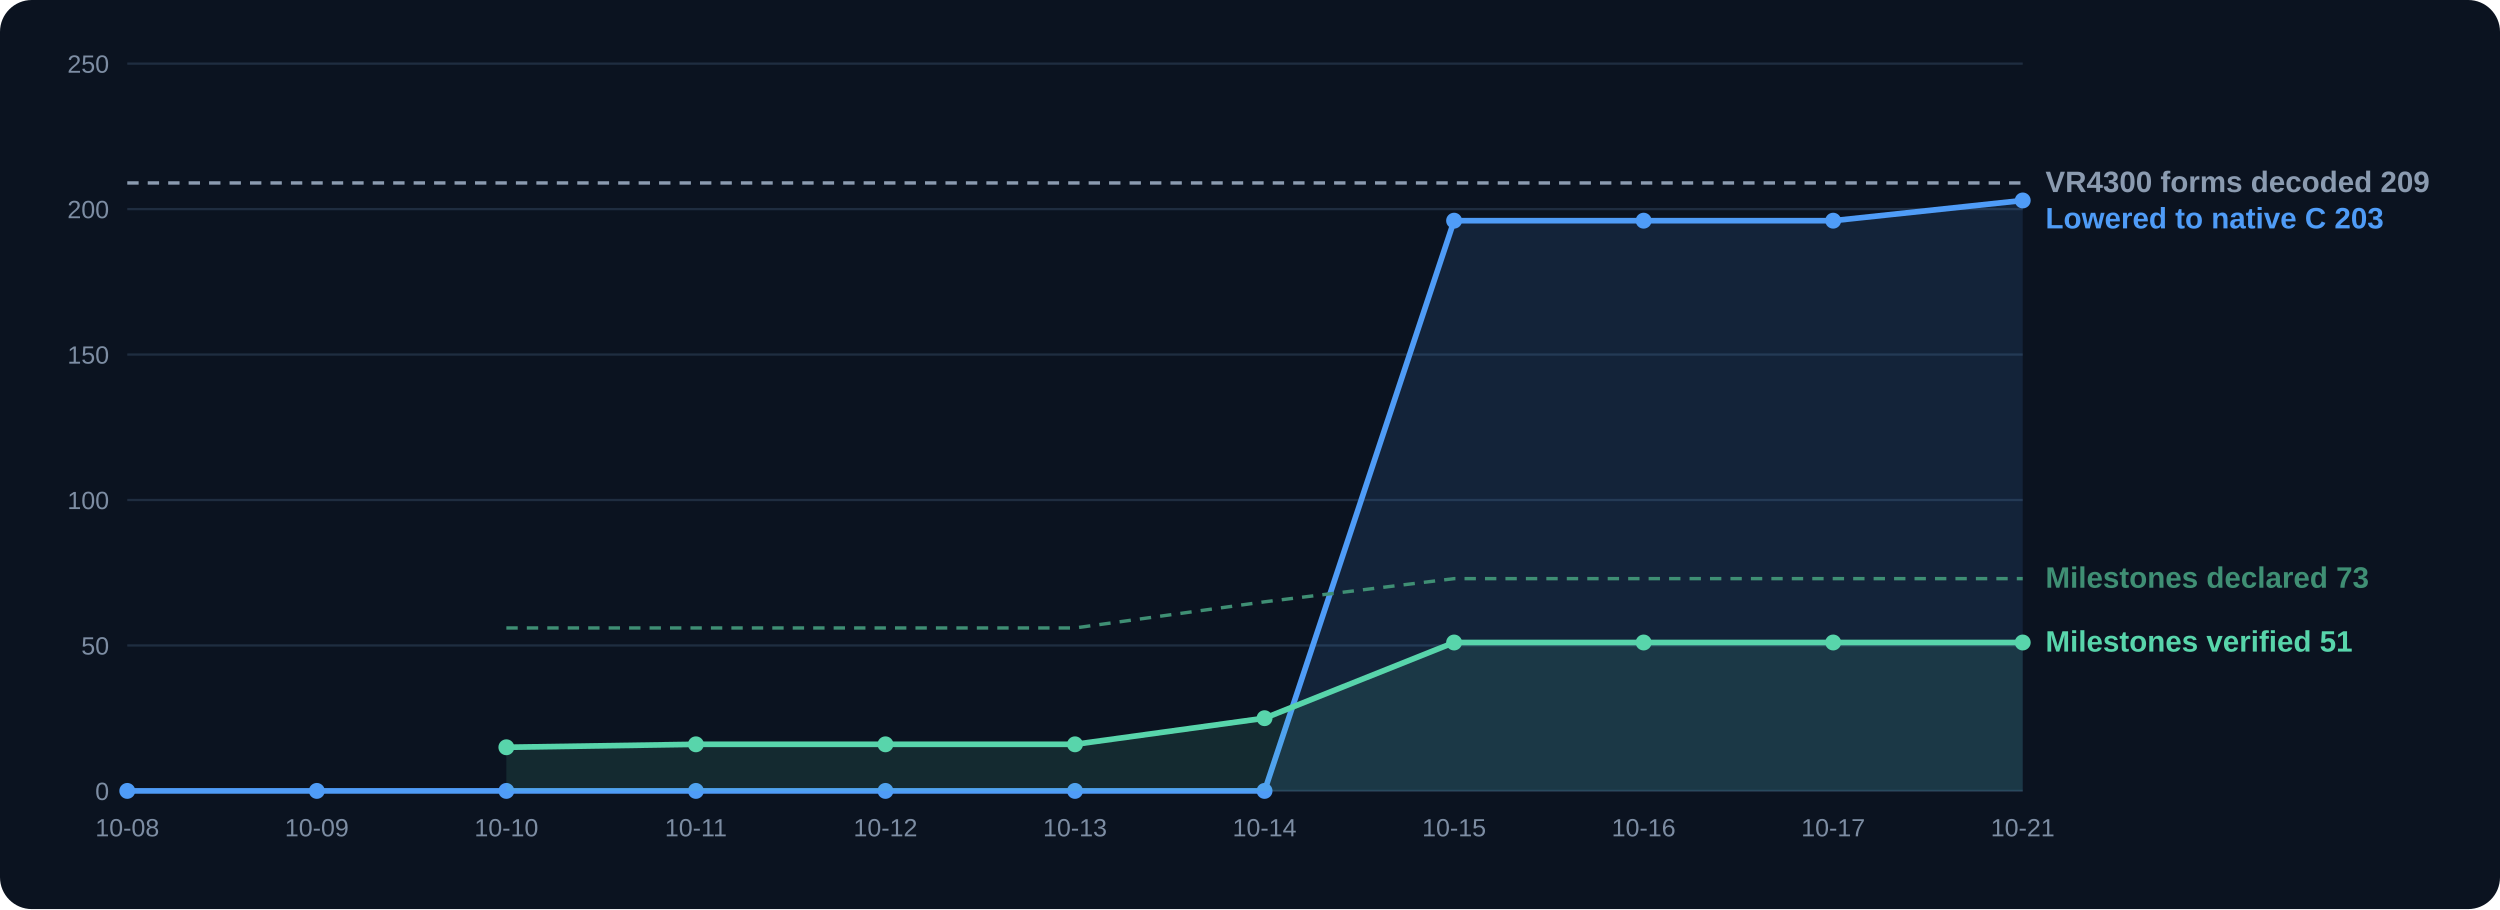
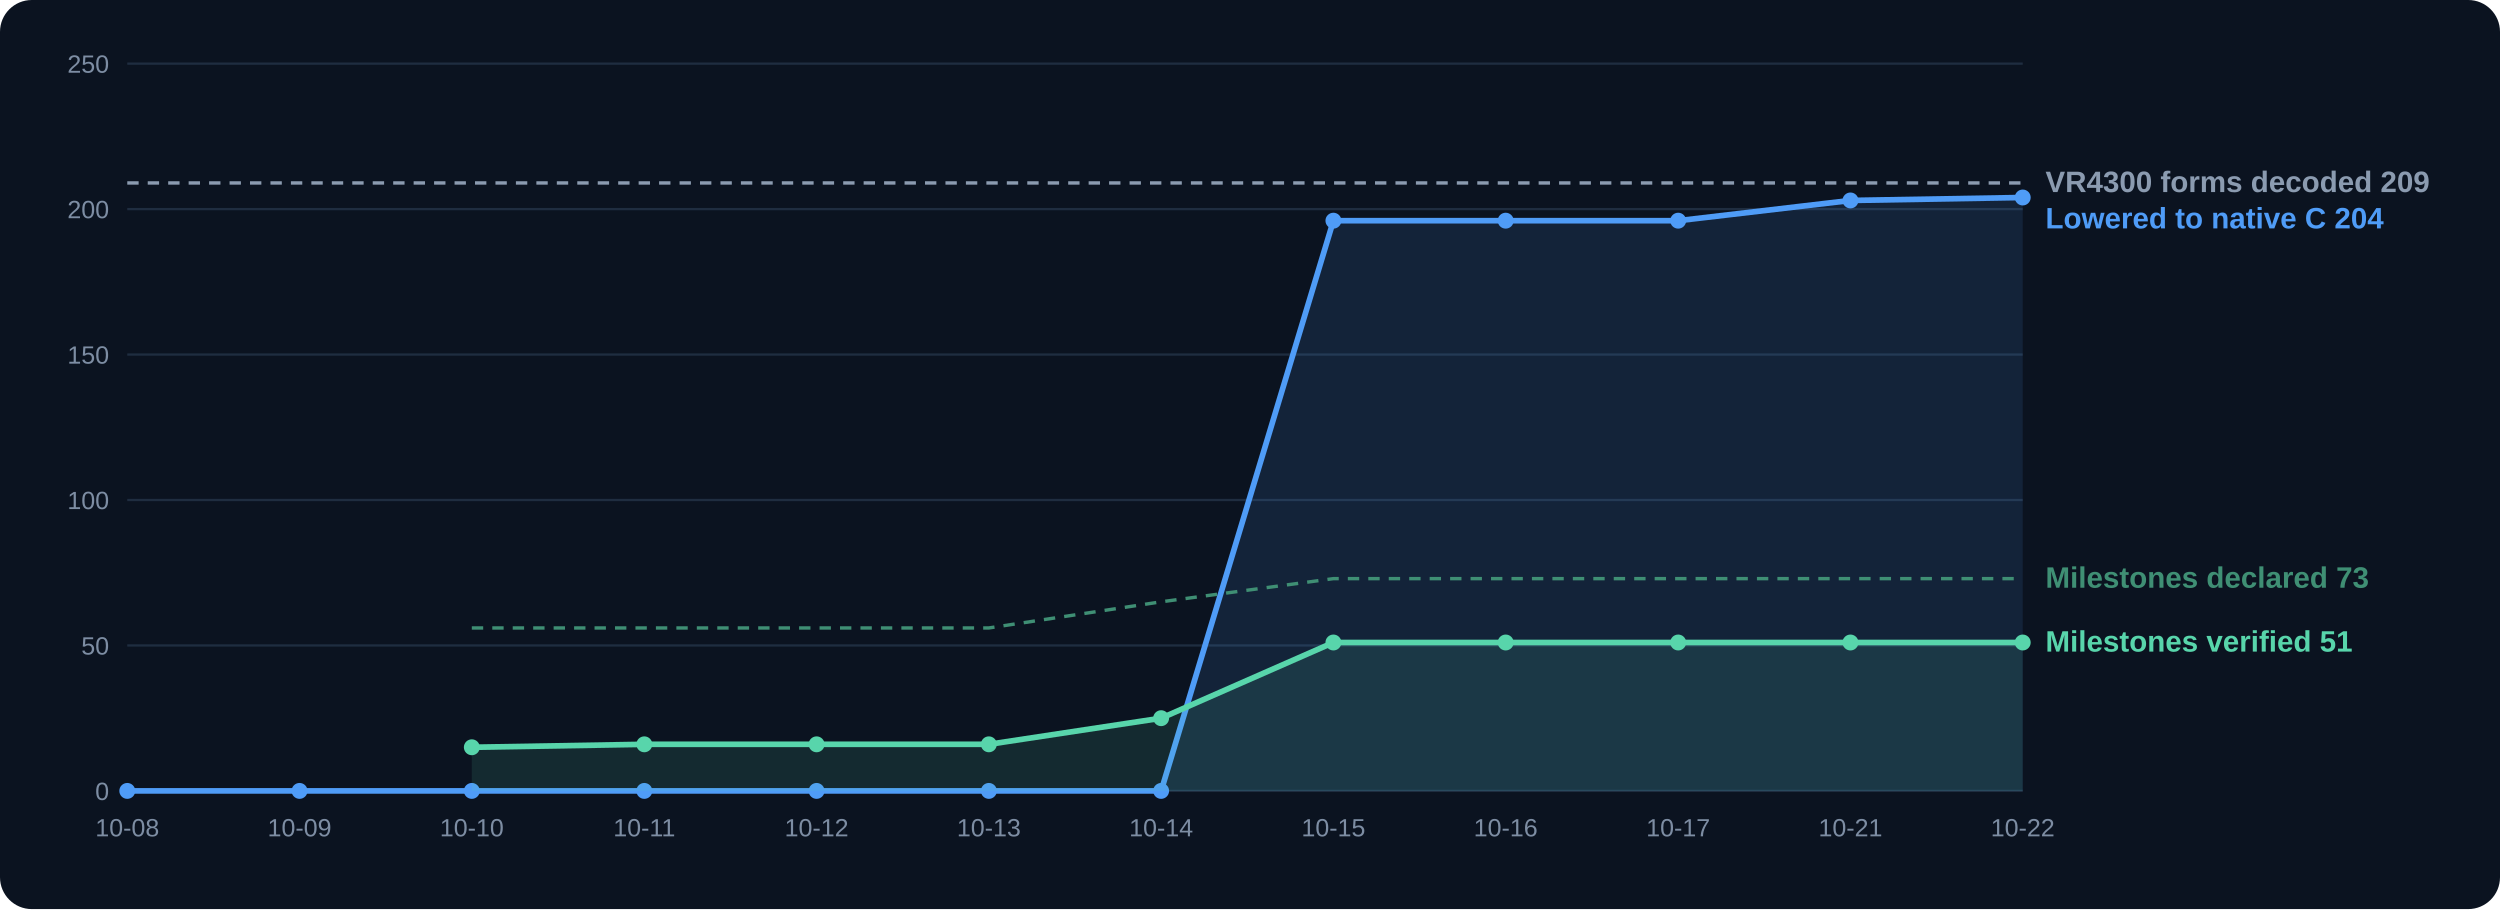
<svg xmlns="http://www.w3.org/2000/svg" viewBox="0 0 1100 400" width="1100" height="400" role="img" aria-labelledby="t d">
  <rect width="1100" height="400" rx="14" fill="#0b1320" />
  <line x1="56" x2="890" y1="348.0" y2="348.0" stroke="#1f2d40" />
  <text x="48" y="352.0" fill="#7d8da3" font-size="11" font-family="Segoe UI,Arial,sans-serif" text-anchor="end">0</text>
  <line x1="56" x2="890" y1="284.0" y2="284.0" stroke="#1f2d40" />
  <text x="48" y="288.0" fill="#7d8da3" font-size="11" font-family="Segoe UI,Arial,sans-serif" text-anchor="end">50</text>
  <line x1="56" x2="890" y1="220.0" y2="220.0" stroke="#1f2d40" />
  <text x="48" y="224.0" fill="#7d8da3" font-size="11" font-family="Segoe UI,Arial,sans-serif" text-anchor="end">100</text>
  <line x1="56" x2="890" y1="156.0" y2="156.0" stroke="#1f2d40" />
  <text x="48" y="160.0" fill="#7d8da3" font-size="11" font-family="Segoe UI,Arial,sans-serif" text-anchor="end">150</text>
  <line x1="56" x2="890" y1="92.0" y2="92.0" stroke="#1f2d40" />
  <text x="48" y="96.0" fill="#7d8da3" font-size="11" font-family="Segoe UI,Arial,sans-serif" text-anchor="end">200</text>
  <line x1="56" x2="890" y1="28.0" y2="28.0" stroke="#1f2d40" />
  <text x="48" y="32.0" fill="#7d8da3" font-size="11" font-family="Segoe UI,Arial,sans-serif" text-anchor="end">250</text>
  <text x="56.0" y="368" fill="#7d8da3" font-size="11" font-family="Segoe UI,Arial,sans-serif" text-anchor="middle">10-08</text>
-   <text x="139.4" y="368" fill="#7d8da3" font-size="11" font-family="Segoe UI,Arial,sans-serif" text-anchor="middle">10-09</text>
-   <text x="222.8" y="368" fill="#7d8da3" font-size="11" font-family="Segoe UI,Arial,sans-serif" text-anchor="middle">10-10</text>
-   <text x="306.2" y="368" fill="#7d8da3" font-size="11" font-family="Segoe UI,Arial,sans-serif" text-anchor="middle">10-11</text>
-   <text x="389.6" y="368" fill="#7d8da3" font-size="11" font-family="Segoe UI,Arial,sans-serif" text-anchor="middle">10-12</text>
-   <text x="473.0" y="368" fill="#7d8da3" font-size="11" font-family="Segoe UI,Arial,sans-serif" text-anchor="middle">10-13</text>
-   <text x="556.4" y="368" fill="#7d8da3" font-size="11" font-family="Segoe UI,Arial,sans-serif" text-anchor="middle">10-14</text>
-   <text x="639.8" y="368" fill="#7d8da3" font-size="11" font-family="Segoe UI,Arial,sans-serif" text-anchor="middle">10-15</text>
-   <text x="723.2" y="368" fill="#7d8da3" font-size="11" font-family="Segoe UI,Arial,sans-serif" text-anchor="middle">10-16</text>
-   <text x="806.6" y="368" fill="#7d8da3" font-size="11" font-family="Segoe UI,Arial,sans-serif" text-anchor="middle">10-17</text>
-   <text x="890.0" y="368" fill="#7d8da3" font-size="11" font-family="Segoe UI,Arial,sans-serif" text-anchor="middle">10-21</text>
-   <path d="M56.0,80.5 L139.4,80.5 L222.8,80.5 L306.2,80.5 L389.6,80.5 L473.0,80.5 L556.4,80.5 L639.8,80.5 L723.2,80.5 L806.6,80.5 L890.0,80.5" fill="none" stroke="#8b9bb0" stroke-width="1.5" stroke-dasharray="5 4" />
-   <path d="M56.0,348.0 L139.4,348.0 L222.8,348.0 L306.2,348.0 L389.6,348.0 L473.0,348.0 L556.4,348.0 L639.8,97.1 L723.2,97.1 L806.6,97.1 L890.0,88.2 L890.0,348.0 L56.0,348.0 Z" fill="#4f9cf7" fill-opacity="0.12" />
-   <path d="M56.0,348.0 L139.4,348.0 L222.8,348.0 L306.2,348.0 L389.6,348.0 L473.0,348.0 L556.4,348.0 L639.8,97.1 L723.2,97.1 L806.6,97.1 L890.0,88.2" fill="none" stroke="#4f9cf7" stroke-width="2.5" />
+   <text x="131.8" y="368" fill="#7d8da3" font-size="11" font-family="Segoe UI,Arial,sans-serif" text-anchor="middle">10-09</text>
+   <text x="207.6" y="368" fill="#7d8da3" font-size="11" font-family="Segoe UI,Arial,sans-serif" text-anchor="middle">10-10</text>
+   <text x="283.5" y="368" fill="#7d8da3" font-size="11" font-family="Segoe UI,Arial,sans-serif" text-anchor="middle">10-11</text>
+   <text x="359.3" y="368" fill="#7d8da3" font-size="11" font-family="Segoe UI,Arial,sans-serif" text-anchor="middle">10-12</text>
+   <text x="435.1" y="368" fill="#7d8da3" font-size="11" font-family="Segoe UI,Arial,sans-serif" text-anchor="middle">10-13</text>
+   <text x="510.9" y="368" fill="#7d8da3" font-size="11" font-family="Segoe UI,Arial,sans-serif" text-anchor="middle">10-14</text>
+   <text x="586.7" y="368" fill="#7d8da3" font-size="11" font-family="Segoe UI,Arial,sans-serif" text-anchor="middle">10-15</text>
+   <text x="662.5" y="368" fill="#7d8da3" font-size="11" font-family="Segoe UI,Arial,sans-serif" text-anchor="middle">10-16</text>
+   <text x="738.4" y="368" fill="#7d8da3" font-size="11" font-family="Segoe UI,Arial,sans-serif" text-anchor="middle">10-17</text>
+   <text x="814.2" y="368" fill="#7d8da3" font-size="11" font-family="Segoe UI,Arial,sans-serif" text-anchor="middle">10-21</text>
+   <text x="890.0" y="368" fill="#7d8da3" font-size="11" font-family="Segoe UI,Arial,sans-serif" text-anchor="middle">10-22</text>
+   <path d="M56.0,80.5 L131.8,80.5 L207.6,80.5 L283.5,80.5 L359.3,80.5 L435.1,80.5 L510.9,80.5 L586.7,80.5 L662.5,80.5 L738.4,80.5 L814.2,80.5 L890.0,80.5" fill="none" stroke="#8b9bb0" stroke-width="1.5" stroke-dasharray="5 4" />
+   <path d="M56.0,348.0 L131.8,348.0 L207.6,348.0 L283.5,348.0 L359.3,348.0 L435.1,348.0 L510.9,348.0 L586.7,97.1 L662.5,97.1 L738.4,97.1 L814.2,88.2 L890.0,86.9 L890.0,348.0 L56.0,348.0 Z" fill="#4f9cf7" fill-opacity="0.12" />
+   <path d="M56.0,348.0 L131.8,348.0 L207.6,348.0 L283.5,348.0 L359.3,348.0 L435.1,348.0 L510.9,348.0 L586.7,97.1 L662.5,97.1 L738.4,97.1 L814.2,88.2 L890.0,86.9" fill="none" stroke="#4f9cf7" stroke-width="2.5" />
  <circle cx="56.0" cy="348.0" r="3.5" fill="#4f9cf7" />
-   <circle cx="139.4" cy="348.0" r="3.5" fill="#4f9cf7" />
-   <circle cx="222.8" cy="348.0" r="3.5" fill="#4f9cf7" />
-   <circle cx="306.2" cy="348.0" r="3.5" fill="#4f9cf7" />
-   <circle cx="389.6" cy="348.0" r="3.5" fill="#4f9cf7" />
-   <circle cx="473.0" cy="348.0" r="3.5" fill="#4f9cf7" />
-   <circle cx="556.4" cy="348.0" r="3.5" fill="#4f9cf7" />
-   <circle cx="639.8" cy="97.1" r="3.5" fill="#4f9cf7" />
-   <circle cx="723.2" cy="97.1" r="3.5" fill="#4f9cf7" />
-   <circle cx="806.6" cy="97.1" r="3.5" fill="#4f9cf7" />
-   <circle cx="890.0" cy="88.2" r="3.5" fill="#4f9cf7" />
-   <path d="M222.8,276.3 L306.2,276.3 L389.6,276.3 L473.0,276.3 L556.4,264.8 L639.8,254.6 L723.2,254.6 L806.6,254.6 L890.0,254.6" fill="none" stroke="#3f8f74" stroke-width="1.5" stroke-dasharray="5 4" />
-   <path d="M222.8,328.8 L306.2,327.5 L389.6,327.5 L473.0,327.5 L556.4,316.0 L639.8,282.7 L723.2,282.7 L806.6,282.7 L890.0,282.7 L890.0,348.0 L222.8,348.0 Z" fill="#58d5ab" fill-opacity="0.12" />
-   <path d="M222.8,328.8 L306.2,327.5 L389.6,327.5 L473.0,327.5 L556.4,316.0 L639.8,282.7 L723.2,282.7 L806.6,282.7 L890.0,282.7" fill="none" stroke="#58d5ab" stroke-width="2.5" />
-   <circle cx="222.8" cy="328.8" r="3.5" fill="#58d5ab" />
-   <circle cx="306.2" cy="327.5" r="3.5" fill="#58d5ab" />
-   <circle cx="389.6" cy="327.5" r="3.5" fill="#58d5ab" />
-   <circle cx="473.0" cy="327.5" r="3.5" fill="#58d5ab" />
-   <circle cx="556.4" cy="316.0" r="3.5" fill="#58d5ab" />
-   <circle cx="639.8" cy="282.7" r="3.5" fill="#58d5ab" />
-   <circle cx="723.2" cy="282.7" r="3.5" fill="#58d5ab" />
-   <circle cx="806.6" cy="282.7" r="3.5" fill="#58d5ab" />
+   <circle cx="131.8" cy="348.0" r="3.5" fill="#4f9cf7" />
+   <circle cx="207.6" cy="348.0" r="3.5" fill="#4f9cf7" />
+   <circle cx="283.5" cy="348.0" r="3.5" fill="#4f9cf7" />
+   <circle cx="359.3" cy="348.0" r="3.5" fill="#4f9cf7" />
+   <circle cx="435.1" cy="348.0" r="3.5" fill="#4f9cf7" />
+   <circle cx="510.9" cy="348.0" r="3.5" fill="#4f9cf7" />
+   <circle cx="586.7" cy="97.1" r="3.5" fill="#4f9cf7" />
+   <circle cx="662.5" cy="97.1" r="3.5" fill="#4f9cf7" />
+   <circle cx="738.4" cy="97.1" r="3.5" fill="#4f9cf7" />
+   <circle cx="814.2" cy="88.2" r="3.5" fill="#4f9cf7" />
+   <circle cx="890.0" cy="86.9" r="3.5" fill="#4f9cf7" />
+   <path d="M207.6,276.3 L283.5,276.3 L359.3,276.3 L435.1,276.3 L510.9,264.8 L586.7,254.6 L662.5,254.6 L738.4,254.6 L814.2,254.6 L890.0,254.6" fill="none" stroke="#3f8f74" stroke-width="1.5" stroke-dasharray="5 4" />
+   <path d="M207.6,328.8 L283.5,327.5 L359.3,327.5 L435.1,327.5 L510.9,316.0 L586.7,282.7 L662.5,282.7 L738.4,282.7 L814.2,282.7 L890.0,282.7 L890.0,348.0 L207.6,348.0 Z" fill="#58d5ab" fill-opacity="0.12" />
+   <path d="M207.6,328.8 L283.5,327.5 L359.3,327.5 L435.1,327.5 L510.9,316.0 L586.7,282.7 L662.5,282.7 L738.4,282.7 L814.2,282.7 L890.0,282.7" fill="none" stroke="#58d5ab" stroke-width="2.5" />
+   <circle cx="207.6" cy="328.8" r="3.5" fill="#58d5ab" />
+   <circle cx="283.5" cy="327.5" r="3.5" fill="#58d5ab" />
+   <circle cx="359.3" cy="327.5" r="3.5" fill="#58d5ab" />
+   <circle cx="435.1" cy="327.5" r="3.5" fill="#58d5ab" />
+   <circle cx="510.9" cy="316.0" r="3.5" fill="#58d5ab" />
+   <circle cx="586.7" cy="282.7" r="3.5" fill="#58d5ab" />
+   <circle cx="662.5" cy="282.7" r="3.5" fill="#58d5ab" />
+   <circle cx="738.4" cy="282.7" r="3.5" fill="#58d5ab" />
+   <circle cx="814.2" cy="282.7" r="3.5" fill="#58d5ab" />
  <circle cx="890.0" cy="282.7" r="3.5" fill="#58d5ab" />
  <text x="900" y="84.5" fill="#8b9bb0" font-size="13" font-weight="600" font-family="Segoe UI,Arial,sans-serif">VR4300 forms decoded 209</text>
-   <text x="900" y="100.5" fill="#4f9cf7" font-size="13" font-weight="600" font-family="Segoe UI,Arial,sans-serif">Lowered to native C 203</text>
+   <text x="900" y="100.5" fill="#4f9cf7" font-size="13" font-weight="600" font-family="Segoe UI,Arial,sans-serif">Lowered to native C 204</text>
  <text x="900" y="258.6" fill="#3f8f74" font-size="13" font-weight="600" font-family="Segoe UI,Arial,sans-serif">Milestones declared 73</text>
  <text x="900" y="286.7" fill="#58d5ab" font-size="13" font-weight="600" font-family="Segoe UI,Arial,sans-serif">Milestones verified 51</text>
</svg>
